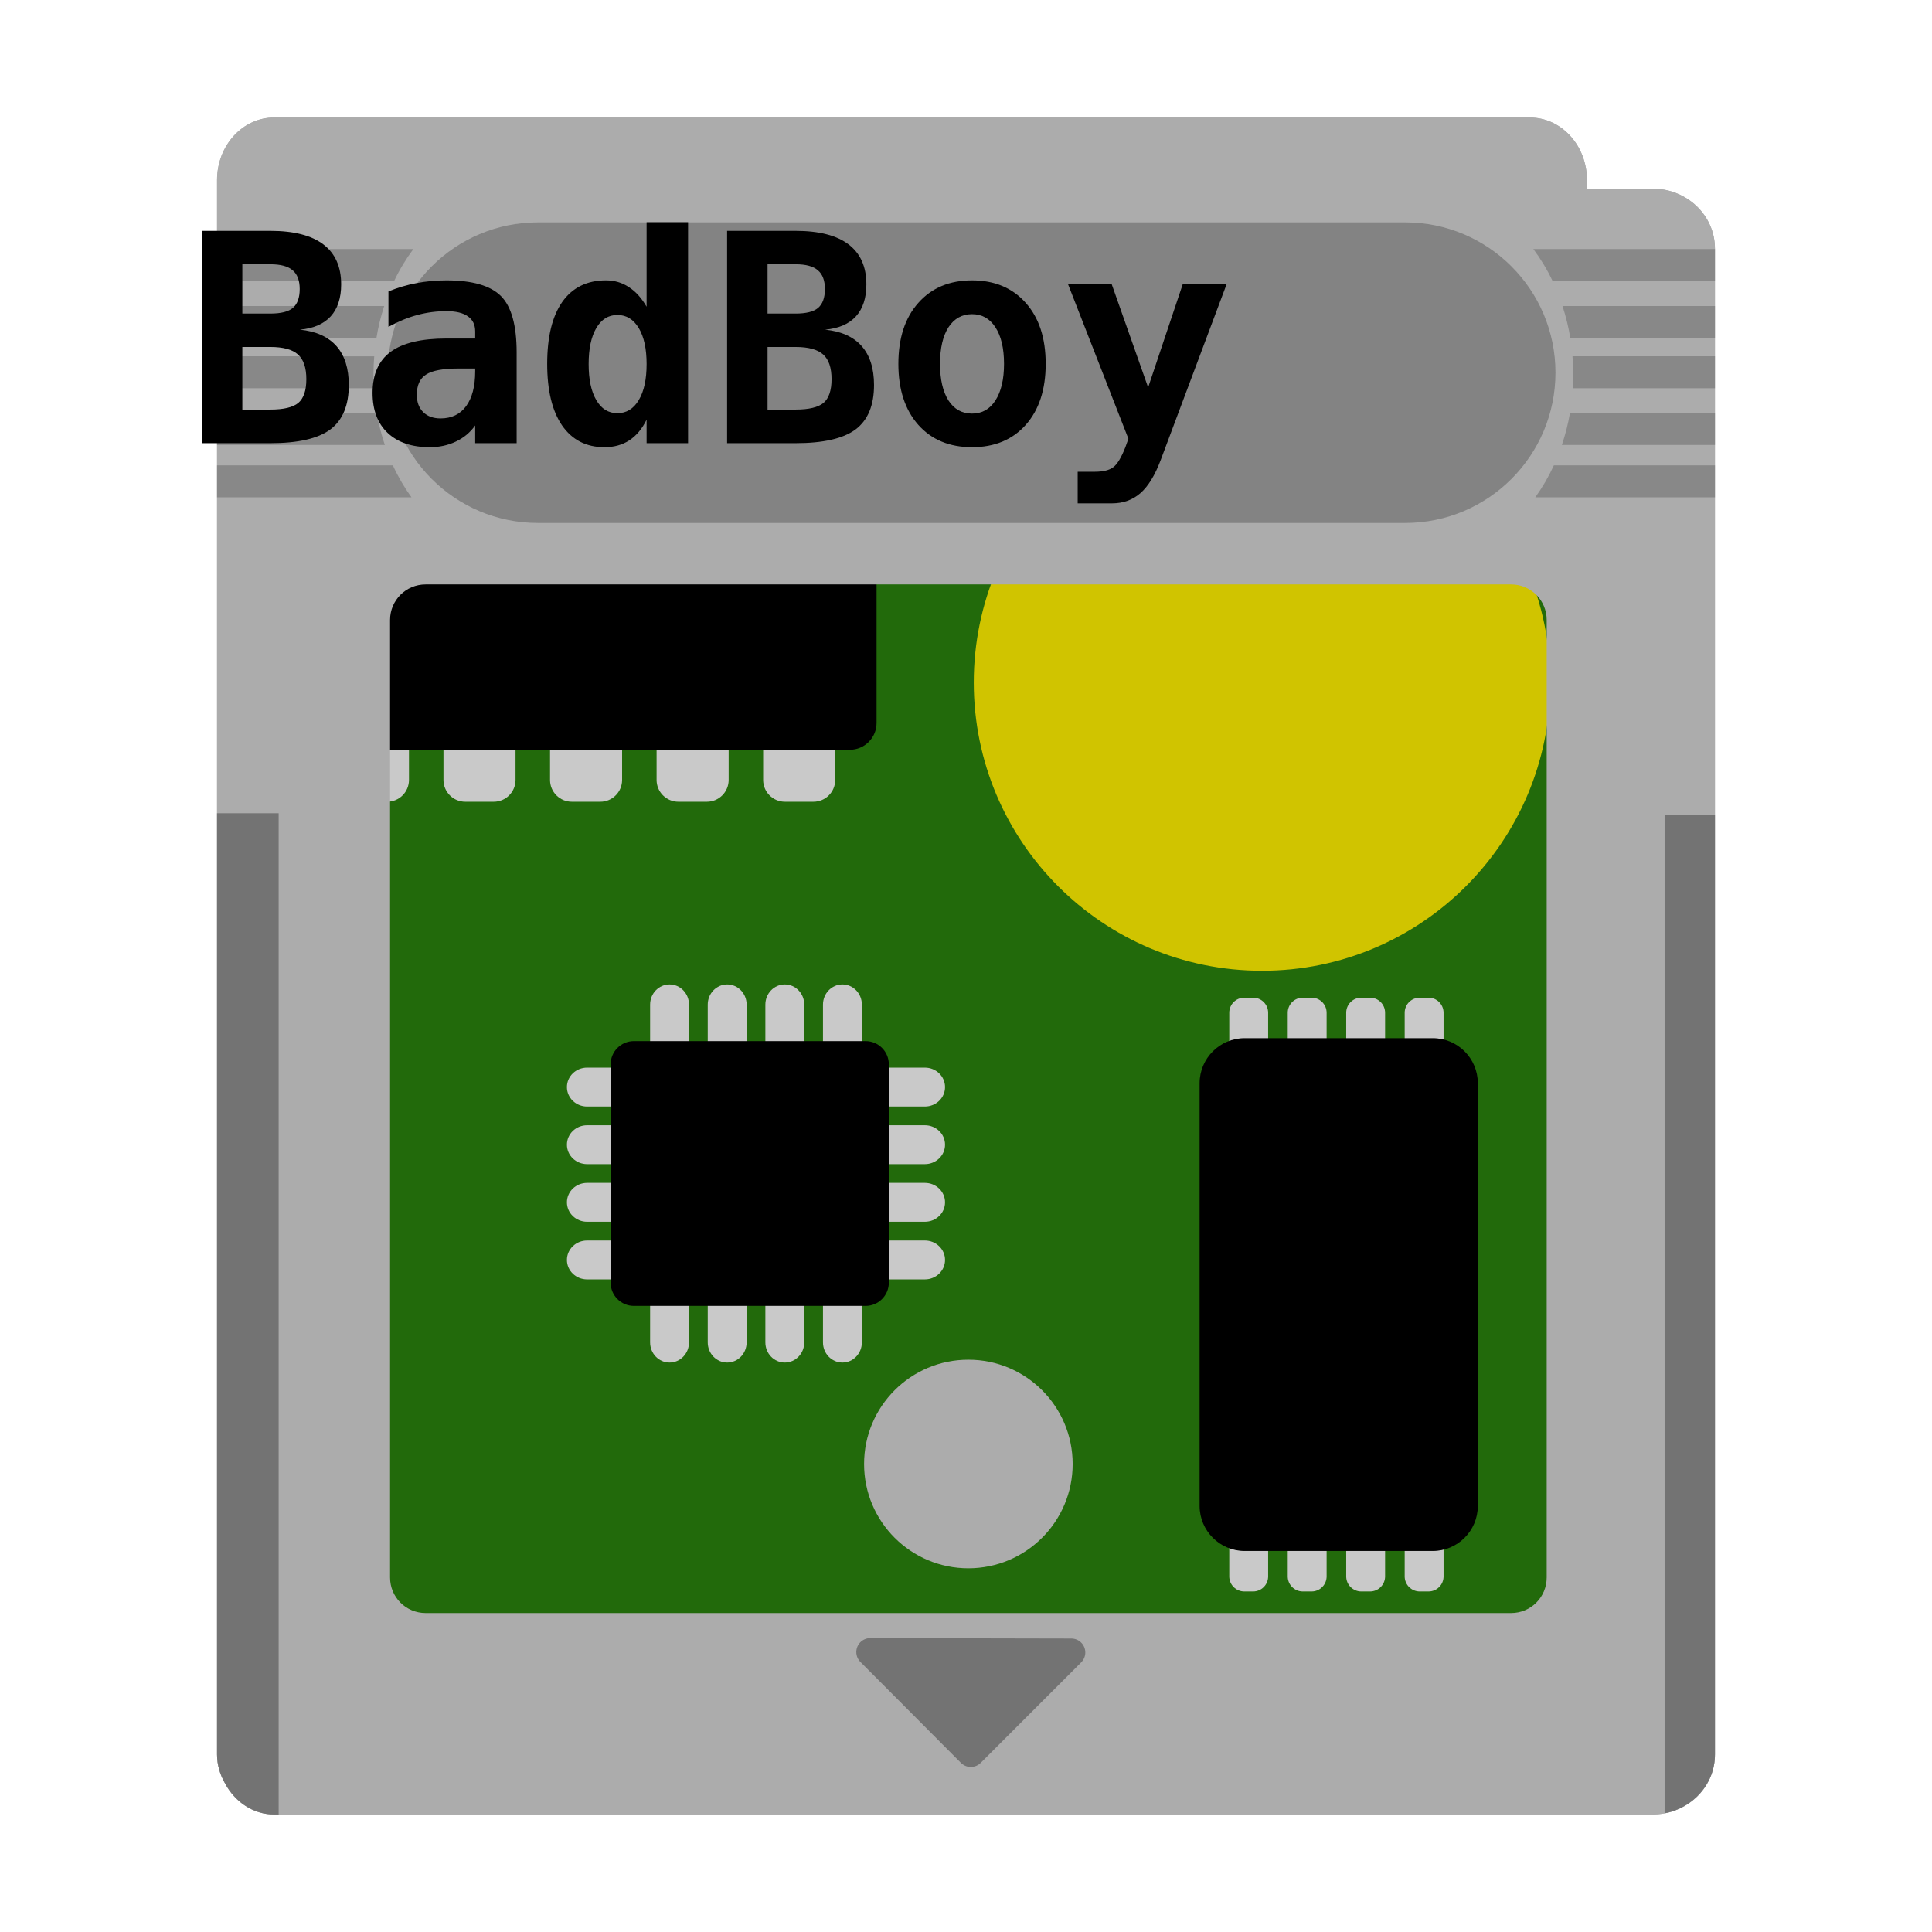
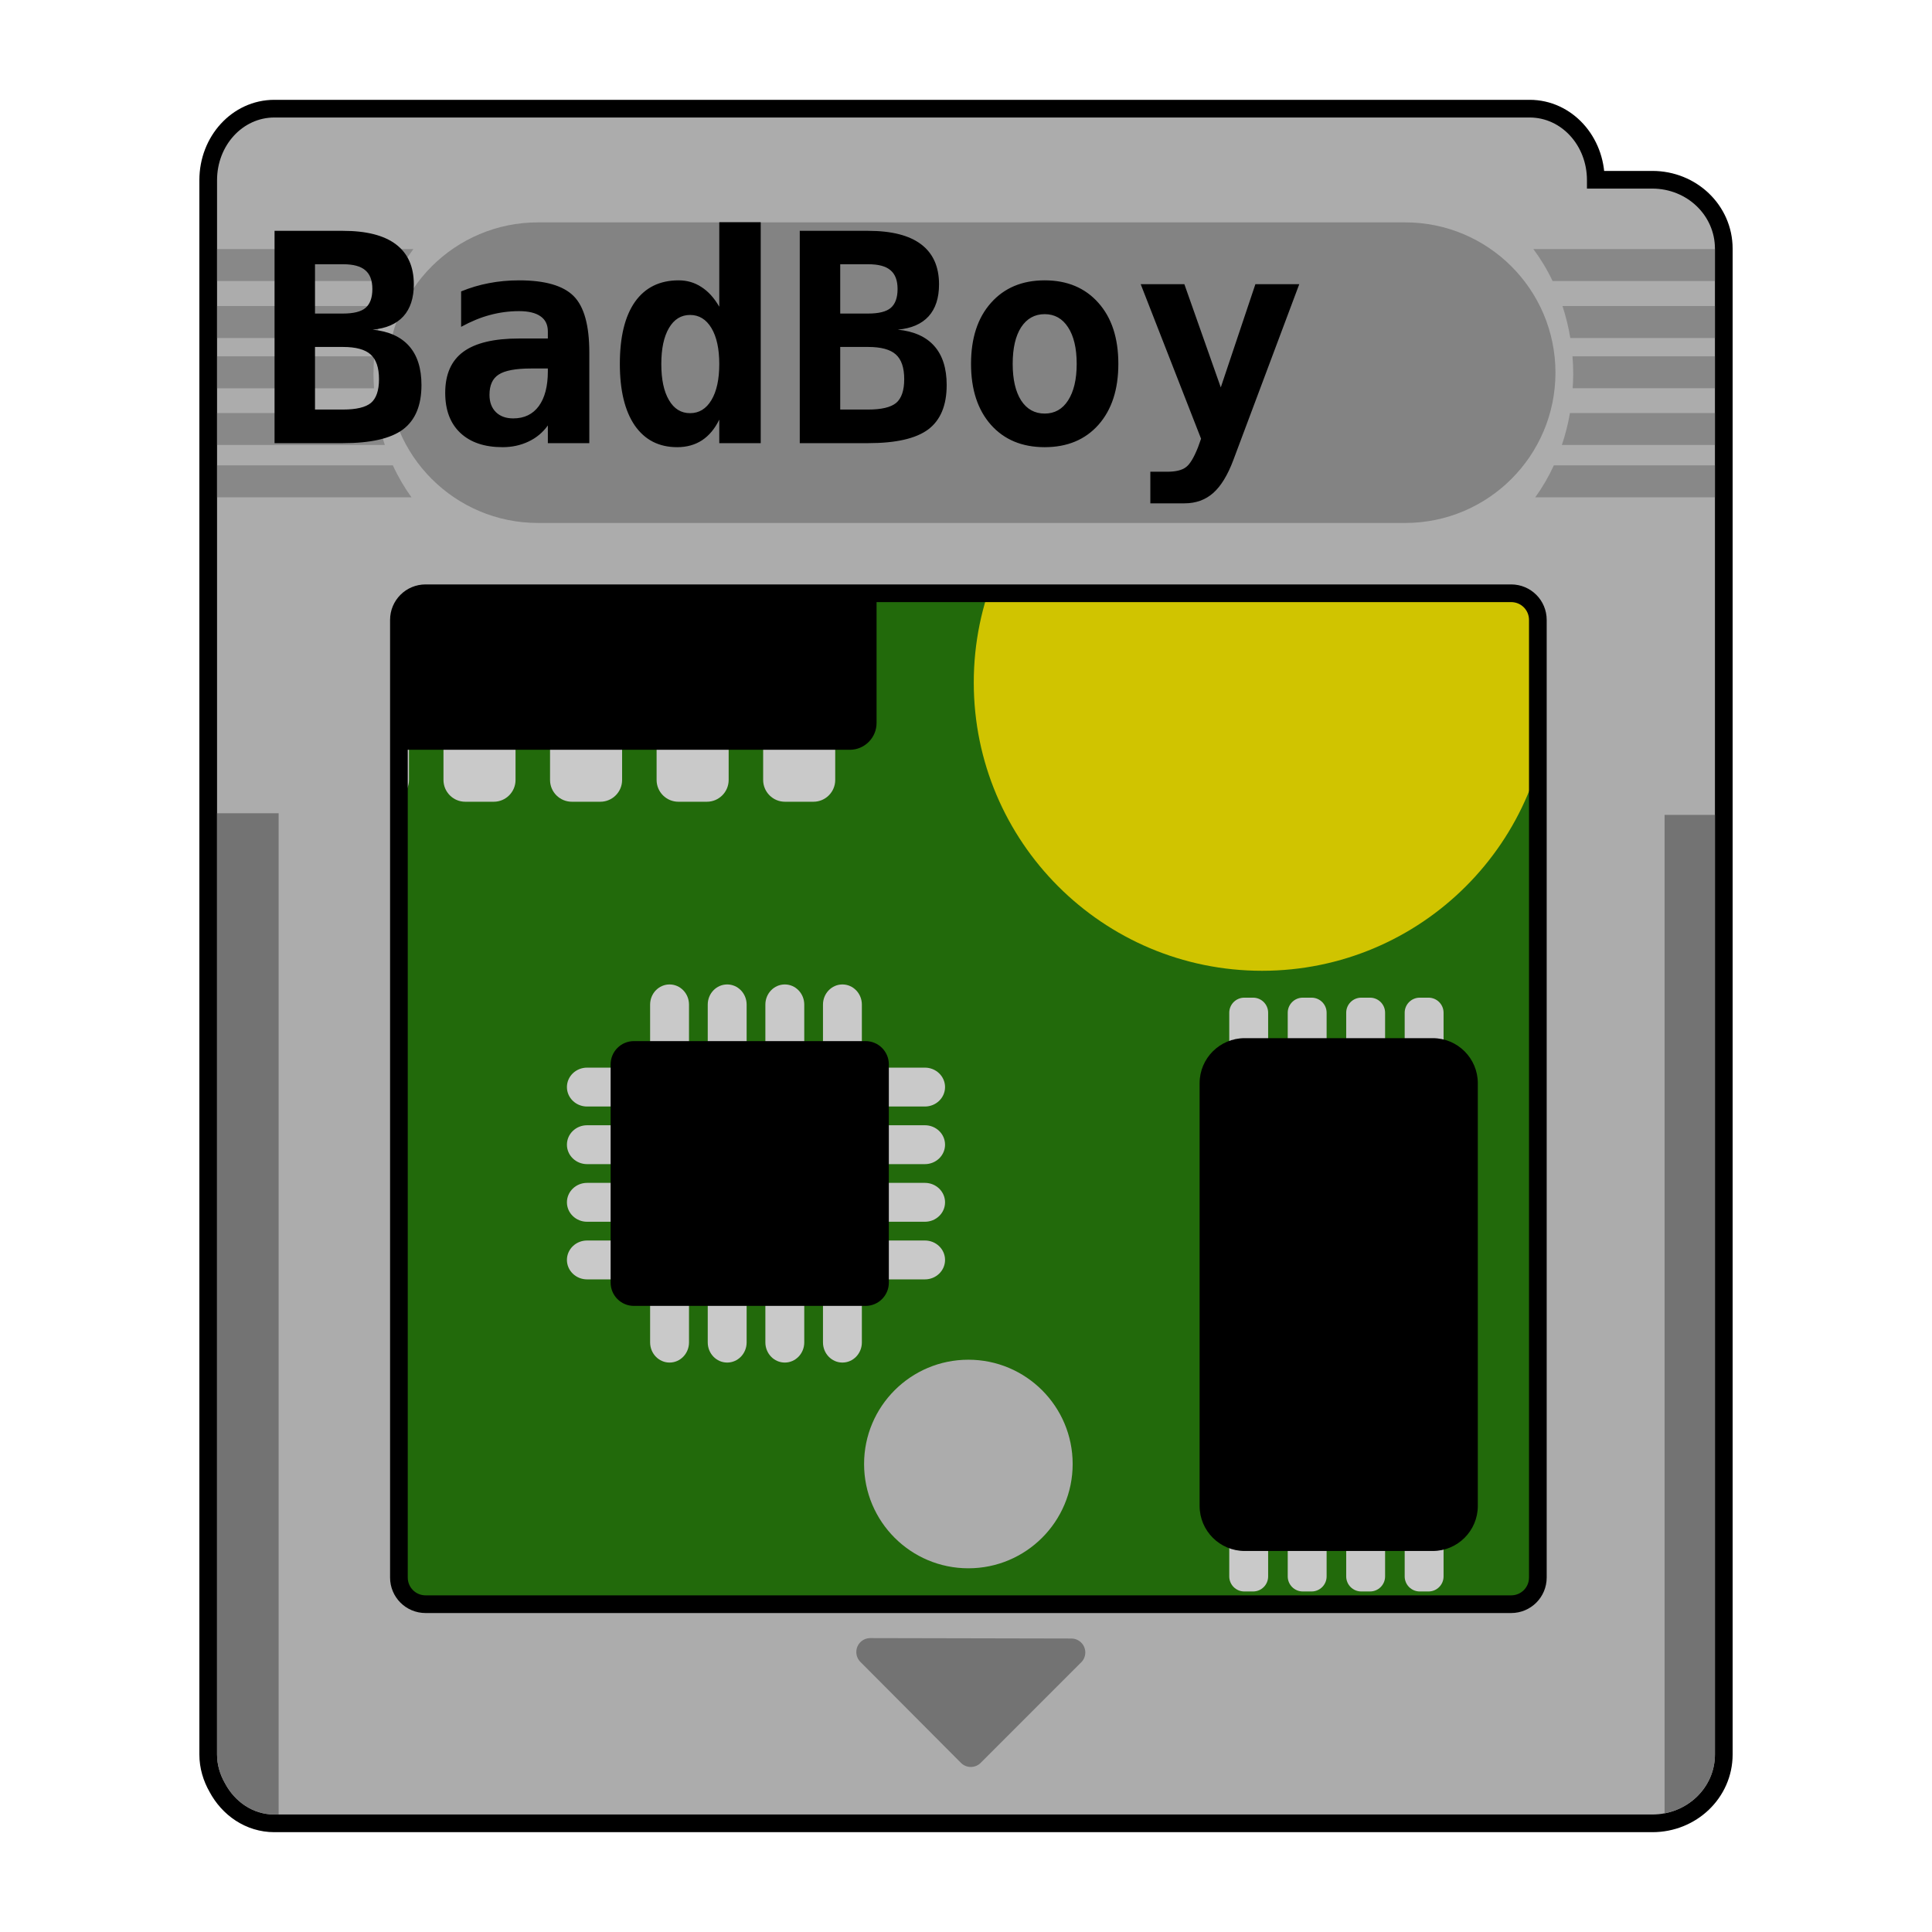
<svg xmlns="http://www.w3.org/2000/svg" width="150mm" height="150mm" viewBox="0 0 150 150" version="1.1" id="svg1" xml:space="preserve">
  <defs id="defs1" />
  <g id="layer1">
-     <g id="g19" transform="translate(-27.68032,-64.11528)">
-       <path id="path18" style="fill:#acacac;fill-opacity:1;stroke-width:0.246" d="m 48.978,73.238 c -2.463,0 -4.446,2.17 -4.446,4.864 v 5.316 116.71 0.204 c 0,0.814 0.235,1.566 0.614,2.231 0.768,1.448 2.185,2.429 3.832,2.429 h 0.415 97.052 9.521 c 2.693,0 4.862,-2.078 4.862,-4.66 V 83.419 c 0,-2.582 -2.168,-4.66 -4.862,-4.66 h -5.075 v -0.656 c 0,-2.695 -1.983,-4.864 -4.446,-4.864 z" />
-       <g id="g18" transform="translate(-132.4906,5.7252)">
-         <path id="rect18" style="fill:#226a0b;fill-opacity:1;stroke:none;stroke-width:2.165;stroke-linejoin:round;stroke-dasharray:none;stroke-opacity:1" d="m 183.159,78.391 c -0.647,0 -1.168,0.521 -1.168,1.168 V 187.815 c 0,0.647 0.521,1.168 1.168,1.168 h 104.024 c 0.647,0 1.168,-0.521 1.168,-1.168 V 79.558 c 0,-0.647 -0.521,-1.168 -1.168,-1.168 z m 52.196,85.567 a 8.097,8.097 0 0 1 8.097,8.097 8.097,8.097 0 0 1 -8.097,8.097 8.097,8.097 0 0 1 -8.097,-8.097 8.097,8.097 0 0 1 8.097,-8.097 z" />
-         <circle style="fill:#d0c400;fill-opacity:1;stroke:none;stroke-width:2.165;stroke-linejoin:round;stroke-dasharray:none;stroke-opacity:1" id="path12" cx="258.154" cy="111.381" r="22.38" />
-         <rect style="fill:#c9c9c9;fill-opacity:1;stroke:none;stroke-width:2.165;stroke-linejoin:round;stroke-dasharray:none;stroke-opacity:1" id="rect13" width="5.595" height="31.749" x="186.329" y="88.888" ry="1.692" />
-         <rect style="fill:#c9c9c9;fill-opacity:1;stroke:none;stroke-width:1.529;stroke-linejoin:round;stroke-dasharray:none;stroke-opacity:1" id="rect13-4" width="3.019" height="29.357" x="210.646" y="134.822" ry="1.564" />
-         <rect style="fill:#c9c9c9;fill-opacity:1;stroke:none;stroke-width:1.529;stroke-linejoin:round;stroke-dasharray:none;stroke-opacity:1" id="rect13-4-6" width="3.019" height="29.357" x="215.12" y="134.822" ry="1.564" />
-         <rect style="fill:#c9c9c9;fill-opacity:1;stroke:none;stroke-width:1.529;stroke-linejoin:round;stroke-dasharray:none;stroke-opacity:1" id="rect13-4-9" width="3.019" height="29.357" x="219.594" y="134.822" ry="1.564" />
-         <rect style="fill:#c9c9c9;fill-opacity:1;stroke:none;stroke-width:1.529;stroke-linejoin:round;stroke-dasharray:none;stroke-opacity:1" id="rect13-4-8" width="3.019" height="29.357" x="224.067" y="134.822" ry="1.564" />
-         <rect style="fill:#c9c9c9;fill-opacity:1;stroke:none;stroke-width:1.916;stroke-linejoin:round;stroke-dasharray:none;stroke-opacity:1" id="rect13-4-8-2" width="3.019" height="46.102" x="269.23" y="135.849" ry="1.168" />
-         <rect style="fill:#c9c9c9;fill-opacity:1;stroke:none;stroke-width:1.916;stroke-linejoin:round;stroke-dasharray:none;stroke-opacity:1" id="rect13-4-8-2-3" width="3.019" height="46.102" x="264.69" y="135.849" ry="1.168" />
-         <rect style="fill:#c9c9c9;fill-opacity:1;stroke:none;stroke-width:1.916;stroke-linejoin:round;stroke-dasharray:none;stroke-opacity:1" id="rect13-4-8-2-0" width="3.019" height="46.102" x="260.15" y="135.849" ry="1.168" />
-         <rect style="fill:#c9c9c9;fill-opacity:1;stroke:none;stroke-width:1.916;stroke-linejoin:round;stroke-dasharray:none;stroke-opacity:1" id="rect13-4-8-2-7" width="3.019" height="46.102" x="255.61" y="135.849" ry="1.168" />
-         <rect style="fill:#000000;fill-opacity:1;stroke:none;stroke-width:1.944;stroke-linejoin:round;stroke-dasharray:none;stroke-opacity:1" id="rect12-2-3" width="21.6" height="39.816" x="253.308" y="138.992" ry="3.5" />
-         <rect style="fill:#c9c9c9;fill-opacity:1;stroke:none;stroke-width:2.165;stroke-linejoin:round;stroke-dasharray:none;stroke-opacity:1" id="rect13-2" width="5.595" height="31.749" x="194.602" y="88.888" ry="1.692" />
-         <rect style="fill:#c9c9c9;fill-opacity:1;stroke:none;stroke-width:2.165;stroke-linejoin:round;stroke-dasharray:none;stroke-opacity:1" id="rect13-5" width="5.595" height="31.749" x="202.876" y="88.888" ry="1.692" />
-         <rect style="fill:#c9c9c9;fill-opacity:1;stroke:none;stroke-width:2.165;stroke-linejoin:round;stroke-dasharray:none;stroke-opacity:1" id="rect13-0" width="5.595" height="31.749" x="211.149" y="88.888" ry="1.692" />
-         <rect style="fill:#c9c9c9;fill-opacity:1;stroke:none;stroke-width:2.165;stroke-linejoin:round;stroke-dasharray:none;stroke-opacity:1" id="rect13-8" width="5.595" height="31.749" x="219.422" y="88.888" ry="1.692" />
-         <rect style="fill:#000000;fill-opacity:1;stroke:none;stroke-width:2.165;stroke-linejoin:round;stroke-dasharray:none;stroke-opacity:1" id="rect12" width="45.021" height="23.682" x="183.206" y="92.922" ry="2.082" />
-         <rect style="fill:#c9c9c9;fill-opacity:1;stroke:none;stroke-width:1.529;stroke-linejoin:round;stroke-dasharray:none;stroke-opacity:1" id="rect14" width="3.019" height="29.357" x="141.281" y="-233.544" ry="1.564" transform="rotate(90)" />
-         <rect style="fill:#c9c9c9;fill-opacity:1;stroke:none;stroke-width:1.529;stroke-linejoin:round;stroke-dasharray:none;stroke-opacity:1" id="rect15" width="3.019" height="29.357" x="145.754" y="-233.544" ry="1.564" transform="rotate(90)" />
-         <rect style="fill:#c9c9c9;fill-opacity:1;stroke:none;stroke-width:1.529;stroke-linejoin:round;stroke-dasharray:none;stroke-opacity:1" id="rect16" width="3.019" height="29.357" x="150.228" y="-233.544" ry="1.564" transform="rotate(90)" />
-         <rect style="fill:#c9c9c9;fill-opacity:1;stroke:none;stroke-width:1.529;stroke-linejoin:round;stroke-dasharray:none;stroke-opacity:1" id="rect17" width="3.019" height="29.357" x="154.702" y="-233.544" ry="1.564" transform="rotate(90)" />
-         <rect style="fill:#000000;fill-opacity:1;stroke:none;stroke-width:1.397;stroke-linejoin:round;stroke-dasharray:none;stroke-opacity:1" id="rect12-2" width="21.6" height="20.559" x="207.58" y="139.221" ry="1.807" />
-       </g>
-       <path id="rect1" style="fill:#acacac;fill-opacity:1;stroke-width:0.246" d="m 48.978,73.238 c -2.463,0 -4.446,2.17 -4.446,4.864 v 5.316 116.71 0.204 c 0,0.814 0.235,1.566 0.614,2.231 0.768,1.448 2.185,2.429 3.832,2.429 h 0.415 97.052 9.521 c 2.693,0 4.862,-2.078 4.862,-4.66 V 83.419 c 0,-2.582 -2.168,-4.66 -4.862,-4.66 h -5.075 v -0.656 c 0,-2.695 -1.983,-4.864 -4.446,-4.864 z m 11.747,36.251 h 84.279 c 1.529,0 2.761,1.231 2.761,2.76 v 74.342 c 0,1.529 -1.231,2.76 -2.761,2.76 H 60.725 c -1.529,0 -2.76,-1.231 -2.76,-2.76 v -74.342 c 0,-1.529 1.231,-2.76 2.76,-2.76 z" />
-       <rect style="fill:#737373;fill-opacity:0.719;stroke-width:0.265" id="rect2" width="90.665" height="23.338" x="57.781" y="81.38" rx="11.669" ry="11.669" />
-       <path id="rect3" style="fill:#737373;fill-opacity:0.619;stroke-width:0.265" d="m 44.532,83.451 v 2.484 h 13.748 c 0.425,-0.894 0.928,-1.724 1.496,-2.484 z m 102.196,0 c 0.567,0.76 1.07,1.59 1.495,2.484 h 12.606 V 83.451 Z" />
-       <path id="rect3-4" style="fill:#737373;fill-opacity:0.619;stroke-width:0.265" d="m 44.532,87.876 v 2.485 h 12.374 c 0.139,-0.86 0.346,-1.687 0.604,-2.485 z m 104.461,0 c 0.258,0.797 0.466,1.625 0.605,2.485 h 11.232 v -2.485 z" />
-       <path id="rect3-2" style="fill:#737373;fill-opacity:0.619;stroke-width:0.265" d="m 44.532,91.777 v 2.484 h 12.189 c -0.021,-0.356 -0.044,-0.711 -0.044,-1.073 v -5.16e-4 c 0,-0.476 0.022,-0.946 0.058,-1.41 z m 105.236,0 c 0.037,0.464 0.058,0.934 0.058,1.41 v 5.16e-4 c 0,0.362 -0.023,0.718 -0.044,1.073 h 11.047 v -2.484 z" />
-       <path id="rect3-5" style="fill:#737373;fill-opacity:0.619;stroke-width:0.265" d="m 44.532,96.181 v 2.484 h 13.028 c -0.266,-0.796 -0.48,-1.624 -0.628,-2.484 z m 105.04,0 c -0.148,0.86 -0.362,1.688 -0.628,2.484 h 11.886 v -2.484 z" />
-       <path id="rect3-8" style="fill:#737373;fill-opacity:0.619;stroke-width:0.265" d="m 44.532,100.242 v 2.484 h 15.095 c -0.549,-0.763 -1.037,-1.592 -1.446,-2.484 z m 103.791,0 c -0.409,0.892 -0.896,1.721 -1.445,2.484 h 13.952 v -2.484 z" />
-       <path style="fill:#737373;fill-opacity:1;stroke:#737373;stroke-width:2.165;stroke-linejoin:round;stroke-dasharray:none;stroke-opacity:1" d="m 95.246,192.38 7.807,7.84 7.807,-7.807 z" id="path10" />
-       <path id="rect11" style="fill:#737373;fill-opacity:1;stroke:none;stroke-width:3.671;stroke-linejoin:round;stroke-dasharray:none;stroke-opacity:1" d="m 156.919,127.384 v 77.517 c 2.234,-0.422 3.91,-2.299 3.91,-4.569 v -72.948 z" />
-       <path id="path11" style="fill:#737373;fill-opacity:1;stroke-width:0.246" d="m 44.532,127.256 v 72.873 0.204 c 0,0.814 0.235,1.566 0.614,2.231 0.768,1.448 2.185,2.429 3.832,2.429 h 0.337 V 127.256 Z" />
-       <text xml:space="preserve" style="font-size:22.578px;text-align:start;writing-mode:lr-tb;direction:ltr;text-anchor:start;fill:#acacac;fill-opacity:1;stroke:none;stroke-width:2.165;stroke-linejoin:round;stroke-dasharray:none;stroke-opacity:1" x="102.513" y="98.523" id="text12">
-         <tspan id="tspan12" style="font-style:normal;font-variant:normal;font-weight:bold;font-stretch:normal;font-size:22.578px;font-family:Consolas;-inkscape-font-specification:'Consolas Bold';text-align:center;text-anchor:middle;fill:#000000;fill-opacity:1;stroke-width:2.165" x="102.513" y="98.523">BadBoy</tspan>
-       </text>
+     <path id="path18" style="fill:#acacac;fill-opacity:1;stroke-width:0.246" d="m 21.298,9.123 c -2.463,0 -4.446,2.17 -4.446,4.864 v 5.316 116.71 0.204 c 0,0.814 0.235,1.566 0.614,2.231 0.768,1.448 2.185,2.429 3.832,2.429 h 0.415 97.052 9.521 c 2.693,0 4.862,-2.078 4.862,-4.66 V 19.303 c 0,-2.582 -2.168,-4.66 -4.862,-4.66 h -5.075 v -0.656 c 0,-2.695 -1.983,-4.864 -4.446,-4.864 z" />
+     <g id="g18" transform="translate(-160.1709,-58.39008)">
+       <path id="rect18" style="fill:#226a0b;fill-opacity:1;stroke:none;stroke-width:2.165;stroke-linejoin:round;stroke-dasharray:none;stroke-opacity:1" d="m 183.159,78.391 c -0.647,0 -1.168,0.521 -1.168,1.168 V 187.815 c 0,0.647 0.521,1.168 1.168,1.168 h 104.024 c 0.647,0 1.168,-0.521 1.168,-1.168 V 79.558 c 0,-0.647 -0.521,-1.168 -1.168,-1.168 z m 52.196,85.567 a 8.097,8.097 0 0 1 8.097,8.097 8.097,8.097 0 0 1 -8.097,8.097 8.097,8.097 0 0 1 -8.097,-8.097 8.097,8.097 0 0 1 8.097,-8.097 z" />
+       <circle style="fill:#d0c400;fill-opacity:1;stroke:none;stroke-width:2.165;stroke-linejoin:round;stroke-dasharray:none;stroke-opacity:1" id="path12" cx="258.154" cy="111.381" r="22.38" />
+       <rect style="fill:#c9c9c9;fill-opacity:1;stroke:none;stroke-width:2.165;stroke-linejoin:round;stroke-dasharray:none;stroke-opacity:1" id="rect13" width="5.595" height="31.749" x="186.329" y="88.888" ry="1.692" />
+       <rect style="fill:#c9c9c9;fill-opacity:1;stroke:none;stroke-width:1.529;stroke-linejoin:round;stroke-dasharray:none;stroke-opacity:1" id="rect13-4" width="3.019" height="29.357" x="210.646" y="134.822" ry="1.564" />
+       <rect style="fill:#c9c9c9;fill-opacity:1;stroke:none;stroke-width:1.529;stroke-linejoin:round;stroke-dasharray:none;stroke-opacity:1" id="rect13-4-6" width="3.019" height="29.357" x="215.12" y="134.822" ry="1.564" />
+       <rect style="fill:#c9c9c9;fill-opacity:1;stroke:none;stroke-width:1.529;stroke-linejoin:round;stroke-dasharray:none;stroke-opacity:1" id="rect13-4-9" width="3.019" height="29.357" x="219.594" y="134.822" ry="1.564" />
+       <rect style="fill:#c9c9c9;fill-opacity:1;stroke:none;stroke-width:1.529;stroke-linejoin:round;stroke-dasharray:none;stroke-opacity:1" id="rect13-4-8" width="3.019" height="29.357" x="224.067" y="134.822" ry="1.564" />
+       <rect style="fill:#c9c9c9;fill-opacity:1;stroke:none;stroke-width:1.916;stroke-linejoin:round;stroke-dasharray:none;stroke-opacity:1" id="rect13-4-8-2" width="3.019" height="46.102" x="269.23" y="135.849" ry="1.168" />
+       <rect style="fill:#c9c9c9;fill-opacity:1;stroke:none;stroke-width:1.916;stroke-linejoin:round;stroke-dasharray:none;stroke-opacity:1" id="rect13-4-8-2-3" width="3.019" height="46.102" x="264.69" y="135.849" ry="1.168" />
+       <rect style="fill:#c9c9c9;fill-opacity:1;stroke:none;stroke-width:1.916;stroke-linejoin:round;stroke-dasharray:none;stroke-opacity:1" id="rect13-4-8-2-0" width="3.019" height="46.102" x="260.15" y="135.849" ry="1.168" />
+       <rect style="fill:#c9c9c9;fill-opacity:1;stroke:none;stroke-width:1.916;stroke-linejoin:round;stroke-dasharray:none;stroke-opacity:1" id="rect13-4-8-2-7" width="3.019" height="46.102" x="255.61" y="135.849" ry="1.168" />
+       <rect style="fill:#000000;fill-opacity:1;stroke:none;stroke-width:1.944;stroke-linejoin:round;stroke-dasharray:none;stroke-opacity:1" id="rect12-2-3" width="21.6" height="39.816" x="253.308" y="138.992" ry="3.5" />
+       <rect style="fill:#c9c9c9;fill-opacity:1;stroke:none;stroke-width:2.165;stroke-linejoin:round;stroke-dasharray:none;stroke-opacity:1" id="rect13-2" width="5.595" height="31.749" x="194.602" y="88.888" ry="1.692" />
+       <rect style="fill:#c9c9c9;fill-opacity:1;stroke:none;stroke-width:2.165;stroke-linejoin:round;stroke-dasharray:none;stroke-opacity:1" id="rect13-5" width="5.595" height="31.749" x="202.876" y="88.888" ry="1.692" />
+       <rect style="fill:#c9c9c9;fill-opacity:1;stroke:none;stroke-width:2.165;stroke-linejoin:round;stroke-dasharray:none;stroke-opacity:1" id="rect13-0" width="5.595" height="31.749" x="211.149" y="88.888" ry="1.692" />
+       <rect style="fill:#c9c9c9;fill-opacity:1;stroke:none;stroke-width:2.165;stroke-linejoin:round;stroke-dasharray:none;stroke-opacity:1" id="rect13-8" width="5.595" height="31.749" x="219.422" y="88.888" ry="1.692" />
+       <rect style="fill:#000000;fill-opacity:1;stroke:none;stroke-width:2.165;stroke-linejoin:round;stroke-dasharray:none;stroke-opacity:1" id="rect12" width="45.021" height="23.682" x="183.206" y="92.922" ry="2.082" />
+       <rect style="fill:#c9c9c9;fill-opacity:1;stroke:none;stroke-width:1.529;stroke-linejoin:round;stroke-dasharray:none;stroke-opacity:1" id="rect14" width="3.019" height="29.357" x="141.281" y="-233.544" ry="1.564" transform="rotate(90)" />
+       <rect style="fill:#c9c9c9;fill-opacity:1;stroke:none;stroke-width:1.529;stroke-linejoin:round;stroke-dasharray:none;stroke-opacity:1" id="rect15" width="3.019" height="29.357" x="145.754" y="-233.544" ry="1.564" transform="rotate(90)" />
+       <rect style="fill:#c9c9c9;fill-opacity:1;stroke:none;stroke-width:1.529;stroke-linejoin:round;stroke-dasharray:none;stroke-opacity:1" id="rect16" width="3.019" height="29.357" x="150.228" y="-233.544" ry="1.564" transform="rotate(90)" />
+       <rect style="fill:#c9c9c9;fill-opacity:1;stroke:none;stroke-width:1.529;stroke-linejoin:round;stroke-dasharray:none;stroke-opacity:1" id="rect17" width="3.019" height="29.357" x="154.702" y="-233.544" ry="1.564" transform="rotate(90)" />
+       <rect style="fill:#000000;fill-opacity:1;stroke:none;stroke-width:1.397;stroke-linejoin:round;stroke-dasharray:none;stroke-opacity:1" id="rect12-2" width="21.6" height="20.559" x="207.58" y="139.221" ry="1.807" />
    </g>
+     <path id="rect1" style="fill:#acacac;fill-opacity:1;stroke-width:2.746;stroke:#000000;stroke-opacity:1;stroke-dasharray:none;paint-order:stroke fill markers" d="m 21.298,9.123 c -2.463,0 -4.446,2.17 -4.446,4.864 v 5.316 116.71 0.204 c 0,0.814 0.235,1.566 0.614,2.231 0.768,1.448 2.185,2.429 3.832,2.429 h 0.415 97.052 9.521 c 2.693,0 4.862,-2.078 4.862,-4.66 V 19.303 c 0,-2.582 -2.168,-4.66 -4.862,-4.66 h -5.075 v -0.656 c 0,-2.695 -1.983,-4.864 -4.446,-4.864 z m 11.747,36.251 h 84.279 c 1.529,0 2.761,1.231 2.761,2.76 v 74.342 c 0,1.529 -1.231,2.76 -2.761,2.76 H 33.045 c -1.529,0 -2.76,-1.231 -2.76,-2.76 V 48.134 c 0,-1.529 1.231,-2.76 2.76,-2.76 z" />
+     <rect style="fill:#737373;fill-opacity:0.719;stroke-width:0.265" id="rect2" width="90.665" height="23.338" x="30.1" y="17.265" rx="11.669" ry="11.669" />
+     <path id="rect3" style="fill:#737373;fill-opacity:0.619;stroke-width:0.265" d="m 16.851,19.335 v 2.484 h 13.748 c 0.425,-0.894 0.928,-1.724 1.496,-2.484 z m 102.196,0 c 0.567,0.76 1.07,1.59 1.495,2.484 h 12.606 v -2.484 z" />
+     <path id="rect3-4" style="fill:#737373;fill-opacity:0.619;stroke-width:0.265" d="m 16.851,23.76 v 2.485 h 12.374 c 0.139,-0.86 0.346,-1.687 0.604,-2.485 z m 104.461,0 c 0.258,0.797 0.466,1.625 0.605,2.485 h 11.232 v -2.485 z" />
+     <path id="rect3-2" style="fill:#737373;fill-opacity:0.619;stroke-width:0.265" d="m 16.851,27.662 v 2.484 h 12.189 c -0.021,-0.356 -0.044,-0.711 -0.044,-1.073 v -5.16e-4 c 0,-0.476 0.022,-0.946 0.058,-1.41 z m 105.236,0 c 0.037,0.464 0.058,0.934 0.058,1.41 v 5.16e-4 c 0,0.362 -0.023,0.718 -0.044,1.073 h 11.047 V 27.662 Z" />
+     <path id="rect3-5" style="fill:#737373;fill-opacity:0.619;stroke-width:0.265" d="m 16.851,32.066 v 2.484 H 29.879 C 29.613,33.754 29.399,32.926 29.252,32.066 Z m 105.04,0 c -0.148,0.86 -0.362,1.688 -0.628,2.484 h 11.886 v -2.484 z" />
+     <path id="rect3-8" style="fill:#737373;fill-opacity:0.619;stroke-width:0.265" d="m 16.851,36.127 v 2.484 H 31.946 c -0.549,-0.763 -1.037,-1.592 -1.446,-2.484 z m 103.791,0 c -0.409,0.892 -0.896,1.721 -1.445,2.484 h 13.952 v -2.484 z" />
+     <path style="fill:#737373;fill-opacity:1;stroke:#737373;stroke-width:2.165;stroke-linejoin:round;stroke-dasharray:none;stroke-opacity:1" d="m 67.566,128.264 7.807,7.84 7.807,-7.807 z" id="path10" />
+     <path id="rect11" style="fill:#737373;fill-opacity:1;stroke:none;stroke-width:3.671;stroke-linejoin:round;stroke-dasharray:none;stroke-opacity:1" d="m 129.238,63.269 v 77.517 c 2.234,-0.422 3.91,-2.299 3.91,-4.569 V 63.269 Z" />
+     <path id="path11" style="fill:#737373;fill-opacity:1;stroke-width:0.246" d="m 16.851,63.141 v 72.873 0.204 c 0,0.814 0.235,1.566 0.614,2.231 0.768,1.448 2.185,2.429 3.832,2.429 h 0.337 V 63.141 Z" />
+     <text xml:space="preserve" style="font-size:22.578px;text-align:start;writing-mode:lr-tb;direction:ltr;text-anchor:start;fill:#acacac;fill-opacity:1;stroke:none;stroke-width:2.165;stroke-linejoin:round;stroke-dasharray:none;stroke-opacity:1" x="74.832" y="34.408" id="text12">
+       <tspan id="tspan12" style="font-style:normal;font-variant:normal;font-weight:bold;font-stretch:normal;font-size:22.578px;font-family:Consolas;-inkscape-font-specification:'Consolas Bold';text-align:center;text-anchor:middle;fill:#000000;fill-opacity:1;stroke-width:2.165" x="74.832" y="34.408">BadBoy</tspan>
+     </text>
  </g>
</svg>
